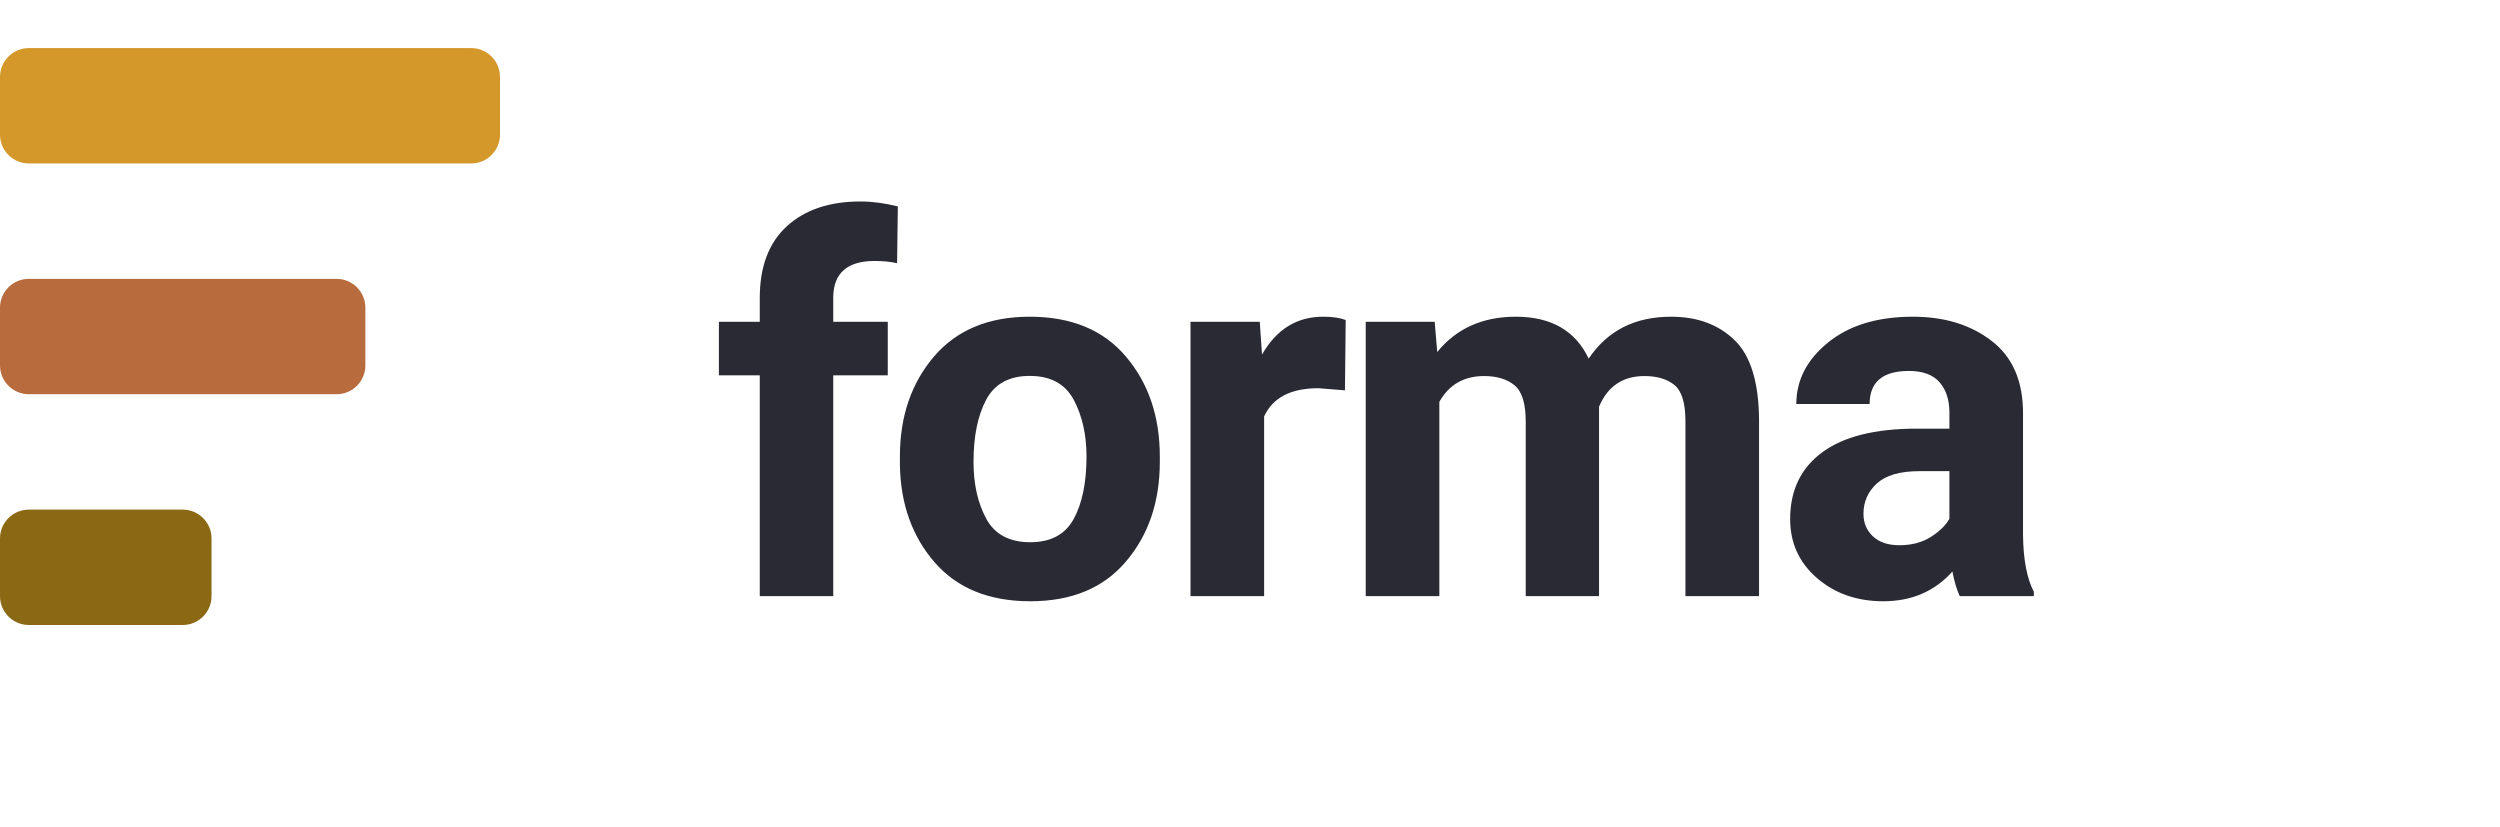
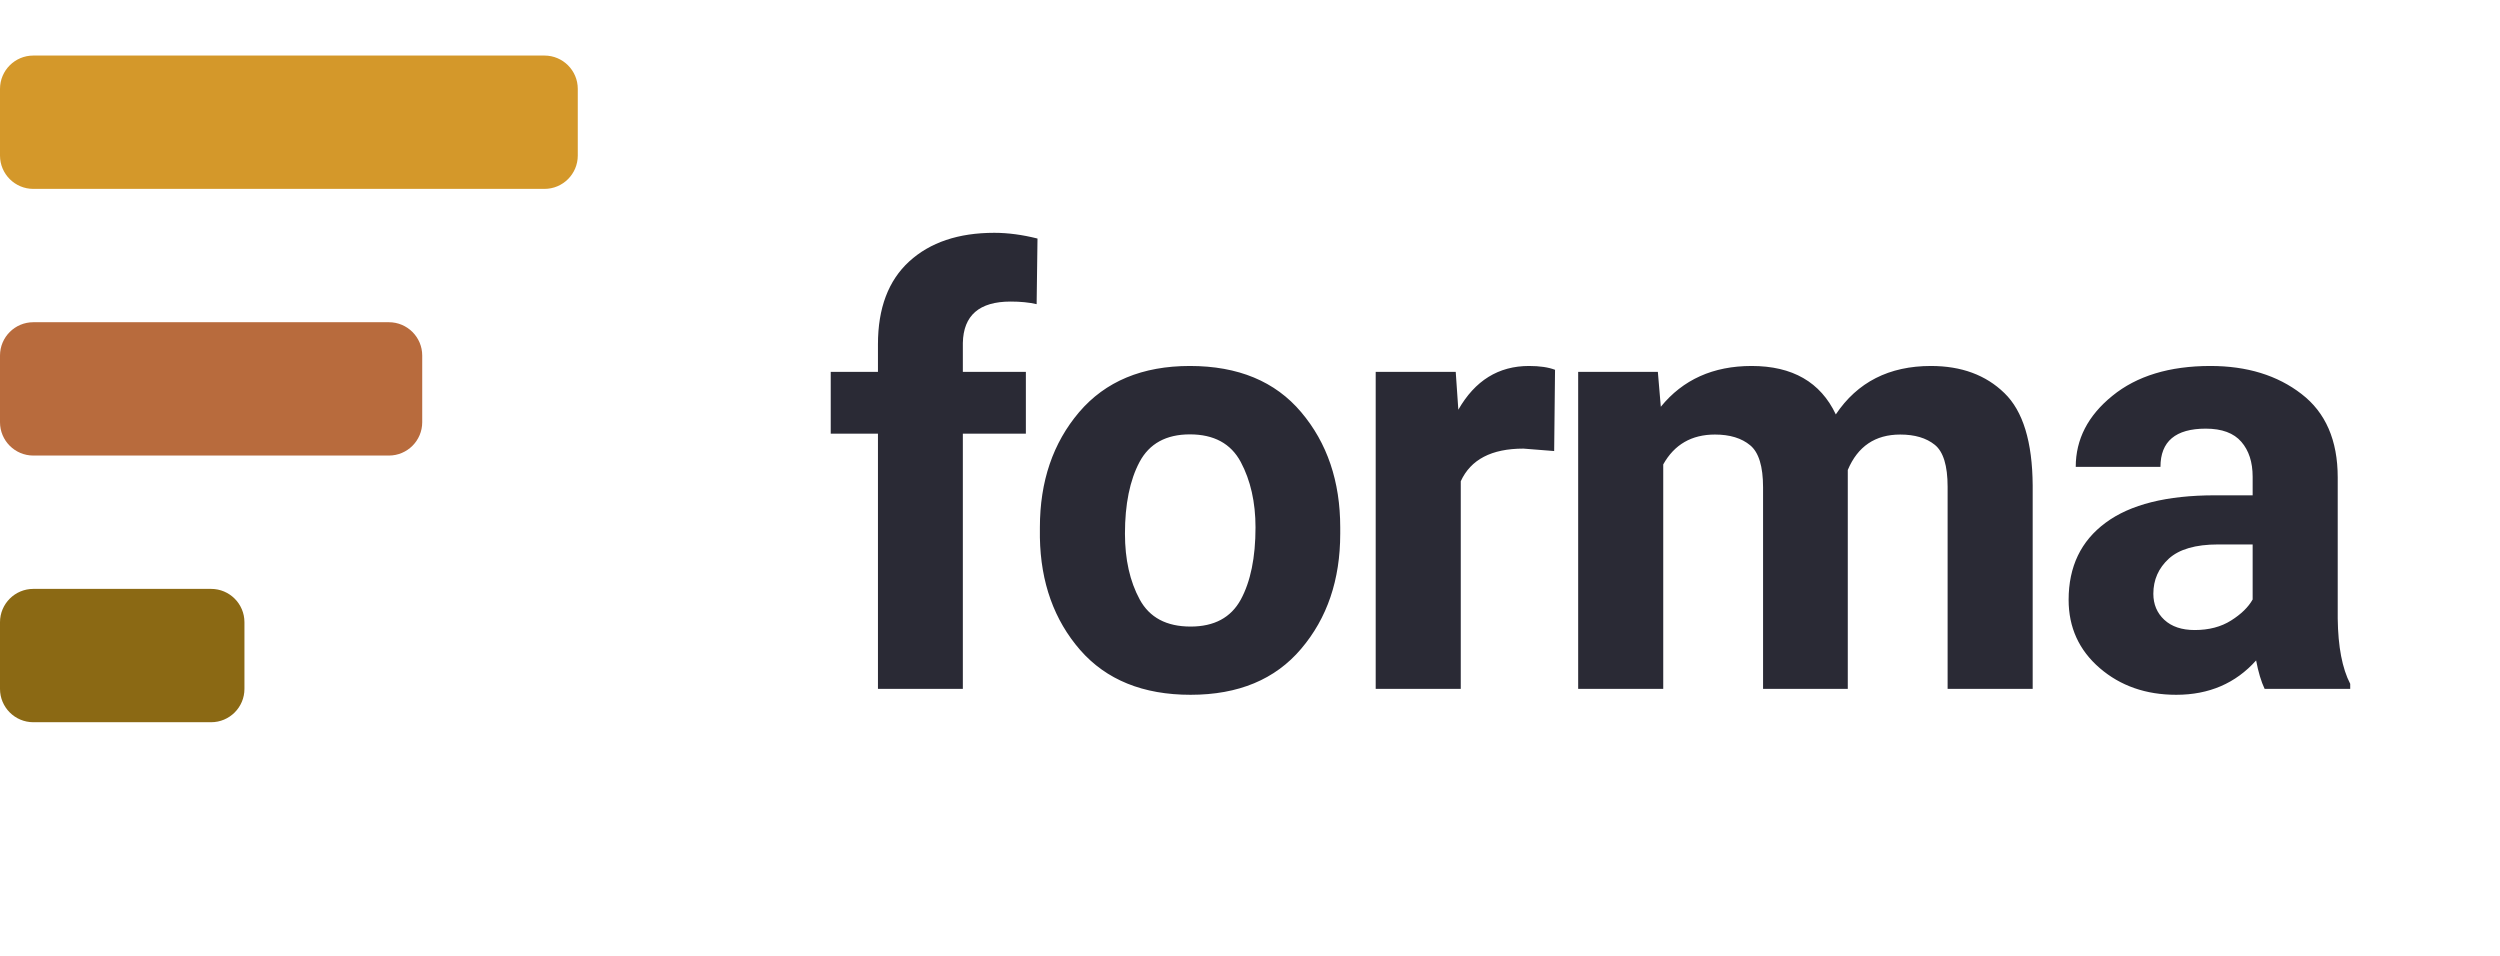
- <svg xmlns="http://www.w3.org/2000/svg" viewBox="0 0 260 86" fill="none">
+ <svg xmlns="http://www.w3.org/2000/svg" viewBox="0 0 225 86" fill="none">
  <defs>
    <style>
      .wm {
        font-family: system-ui, -apple-system, 'Segoe UI', Roboto, Helvetica, Arial, sans-serif;
        font-size: 54px;
        font-weight: 700;
        letter-spacing: -1.5px;
        fill: #2A2A35;
      }
      @media (prefers-color-scheme: dark) {
        .wm { fill: #F0EDE8; }
      }
    </style>
  </defs>
  <g transform="translate(0, 5)">
    <rect y="0" width="52" height="12" rx="3" fill="#D4982A" />
    <rect y="24" width="38" height="12" rx="3" fill="#B86B3D" />
    <rect y="48" width="22" height="12" rx="3" fill="#8B6914" />
  </g>
  <text x="74" y="62" class="wm">forma</text>
</svg>
